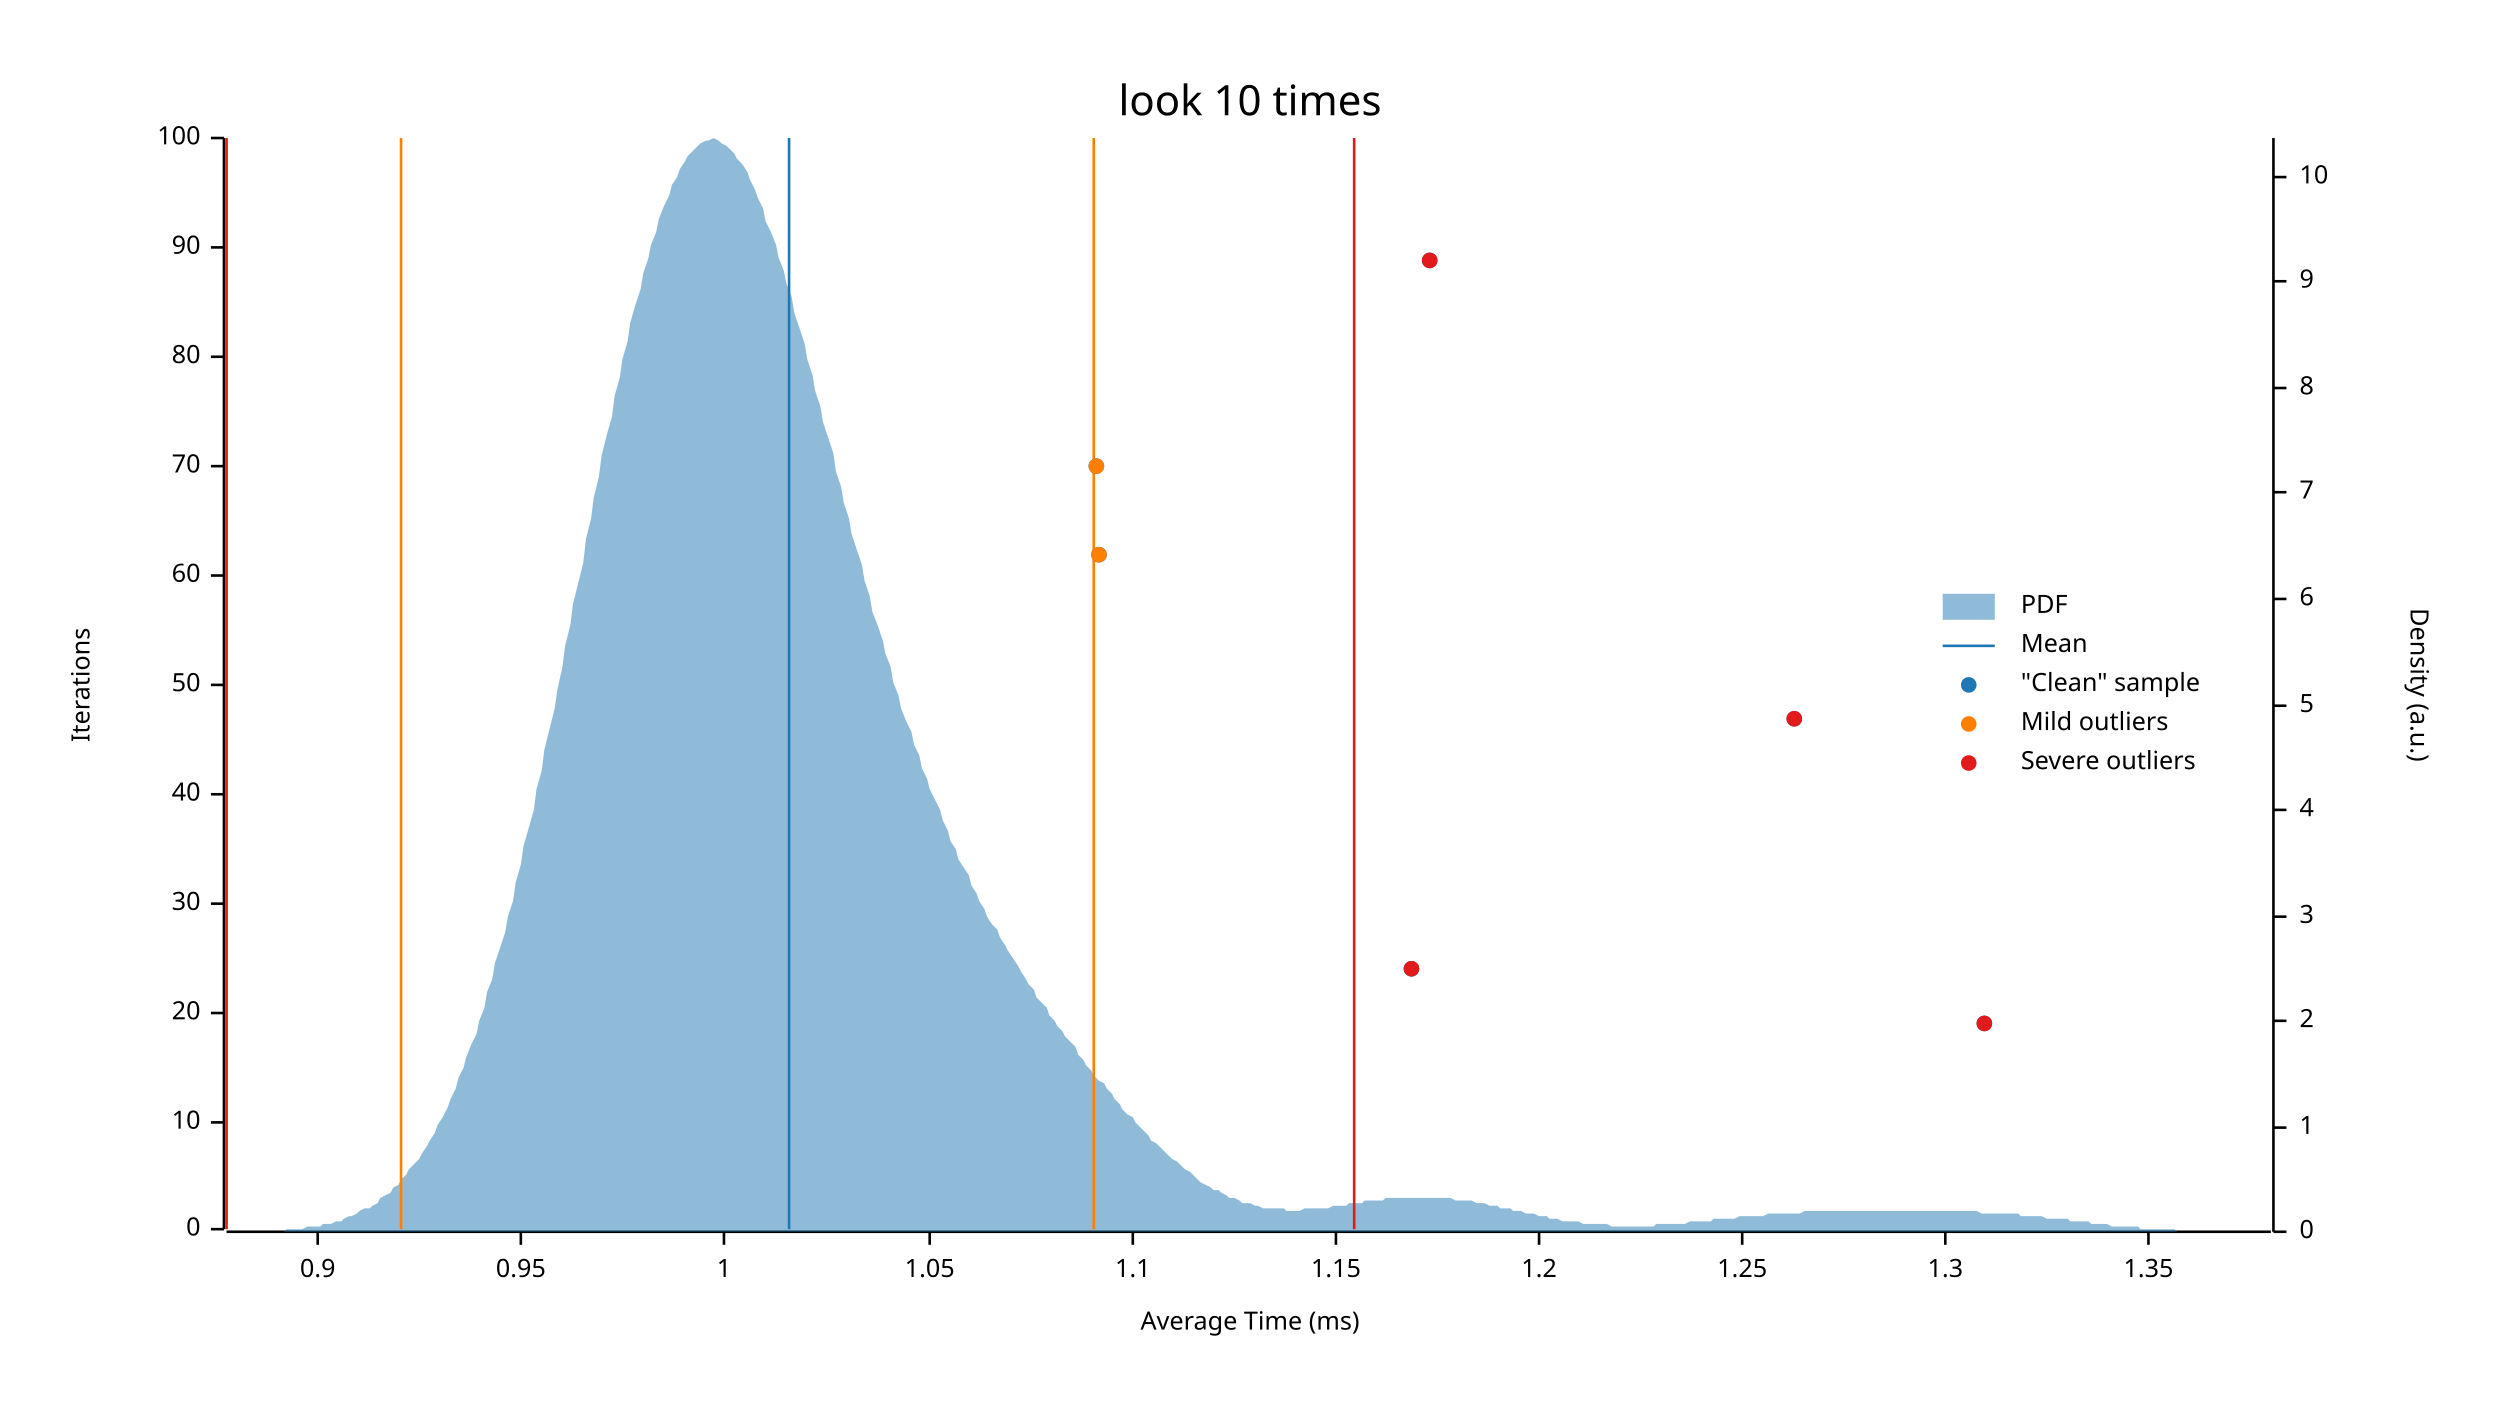
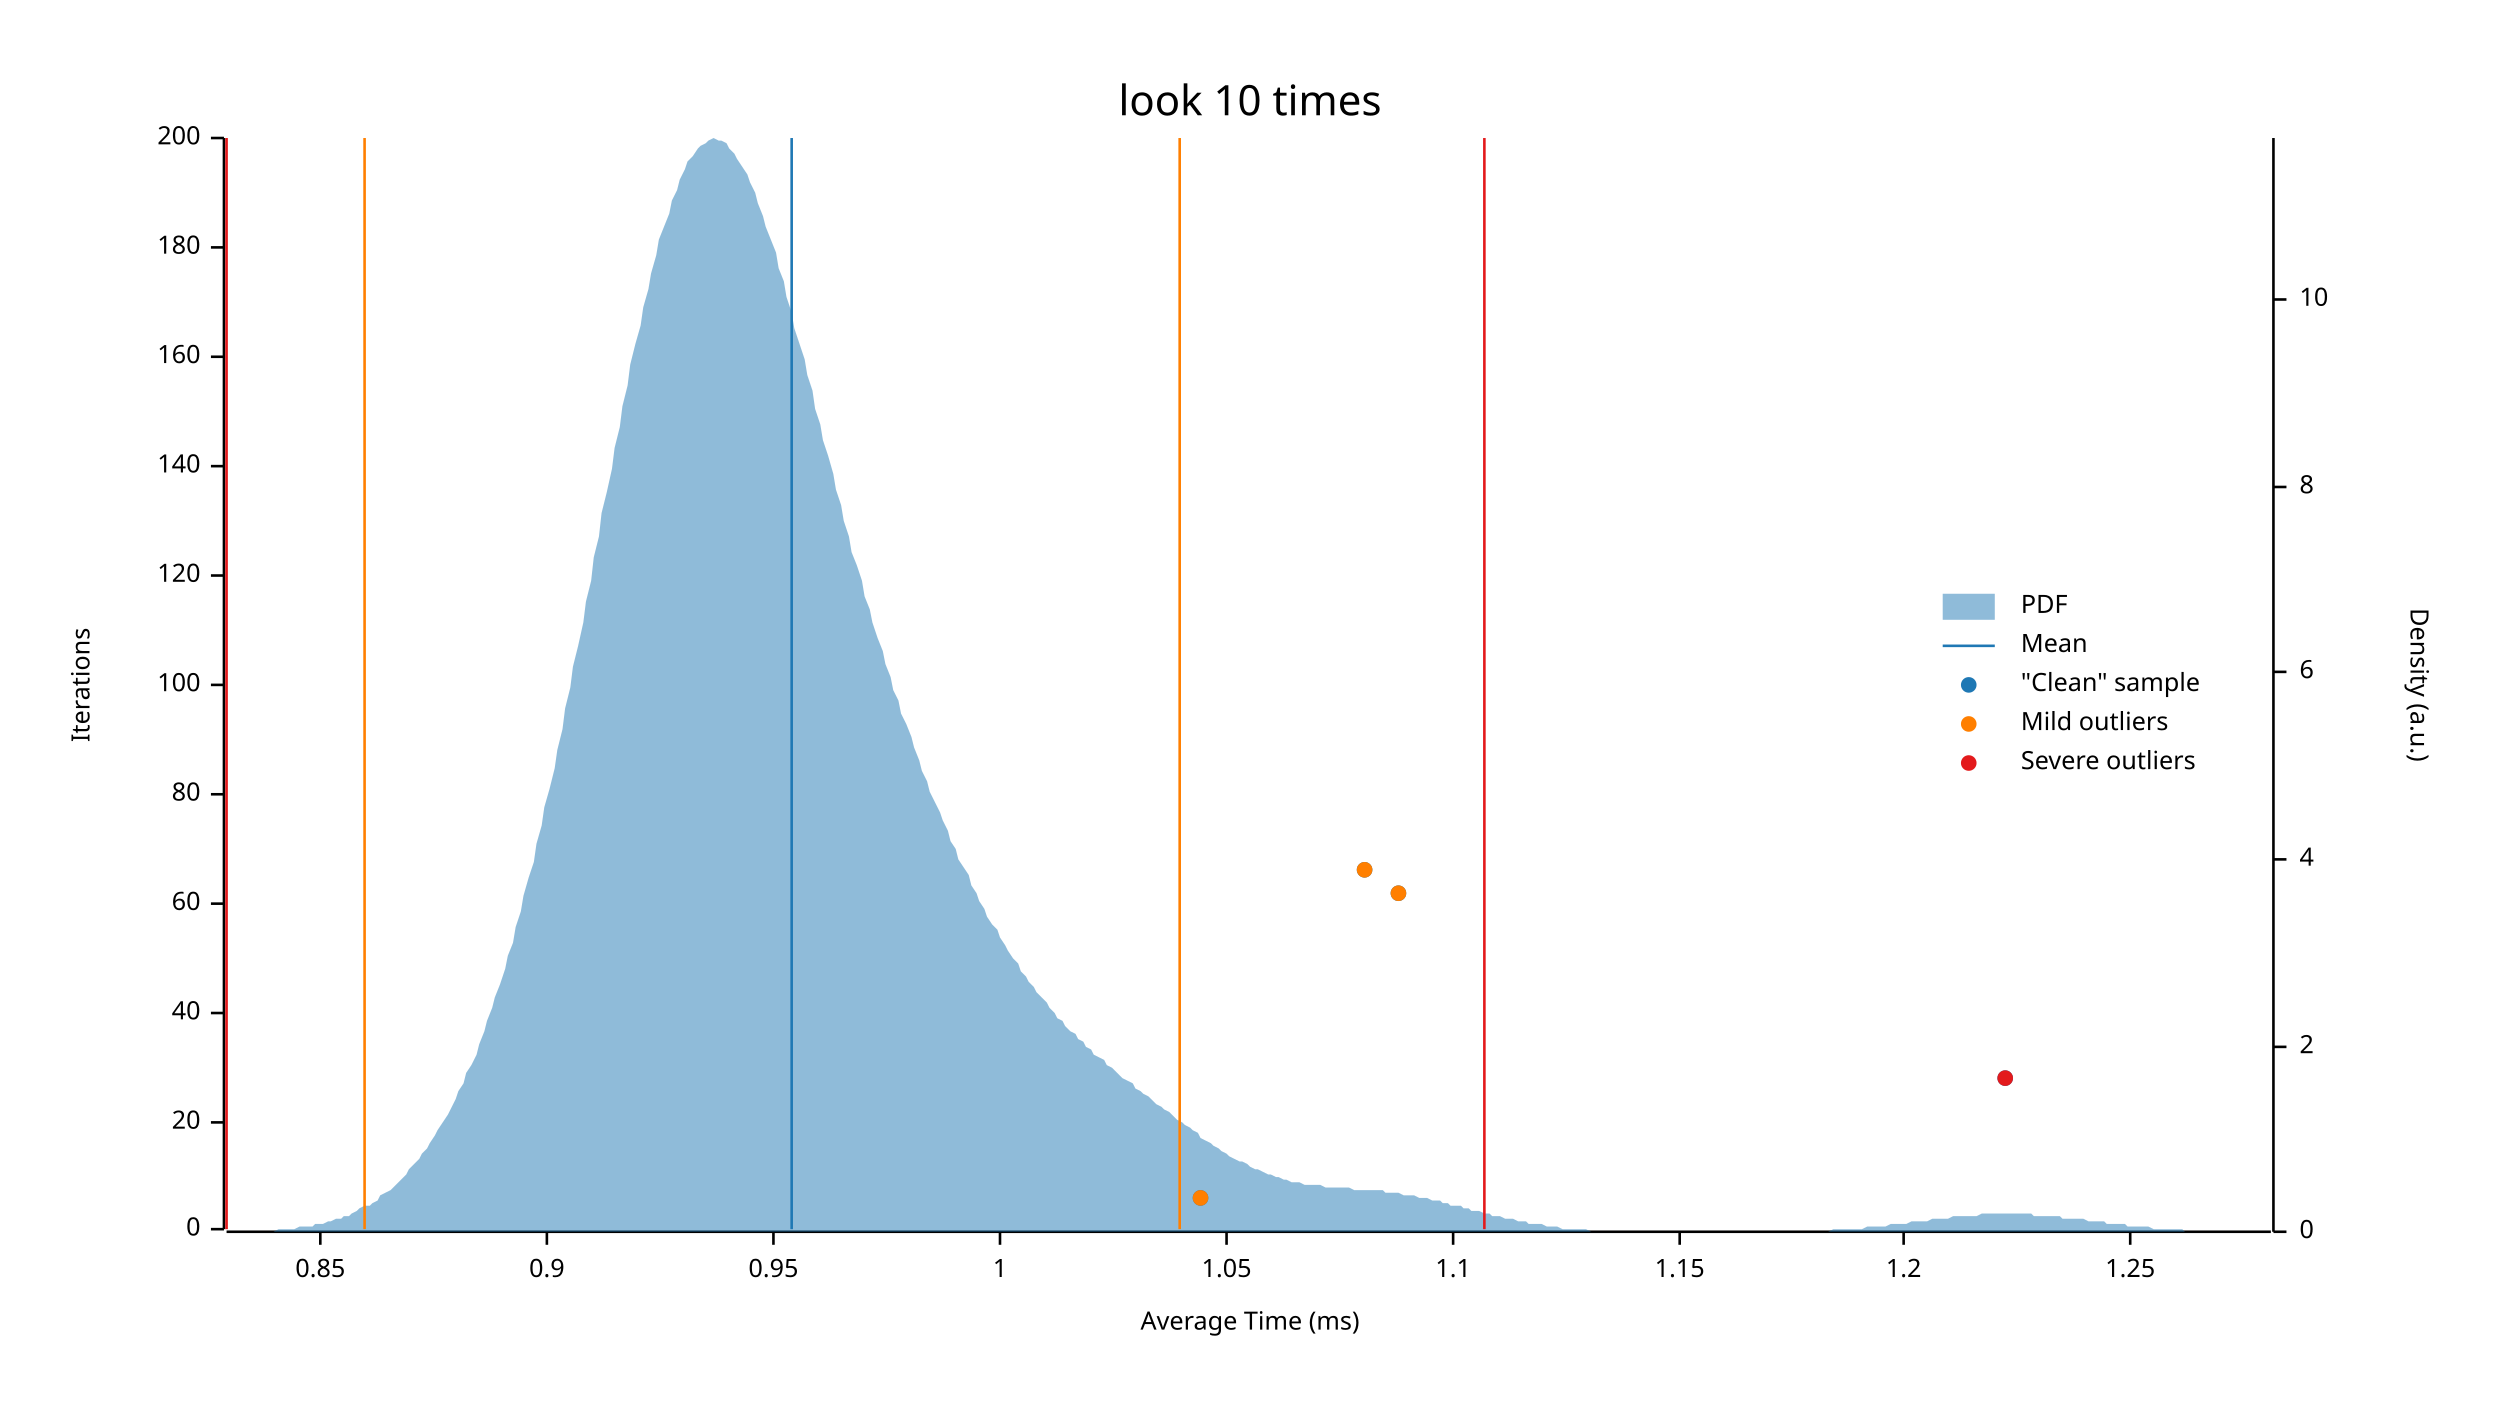
<svg xmlns="http://www.w3.org/2000/svg" width="960" height="540" viewBox="0 0 960 540">
  <text x="480" y="32" dy="0.76em" text-anchor="middle" font-family="sans-serif" font-size="16.129" opacity="1" fill="#000000">
look 10 times
</text>
  <text x="27" y="263" dy="0.76em" text-anchor="middle" font-family="sans-serif" font-size="9.677" opacity="1" fill="#000000" transform="rotate(270, 27, 263)">
Iterations
</text>
  <text x="480" y="513" dy="-0.5ex" text-anchor="middle" font-family="sans-serif" font-size="9.677" opacity="1" fill="#000000">
Average Time (ms)
</text>
  <polyline fill="none" opacity="1" stroke="#000000" stroke-width="1" points="86,53 86,472 " />
  <text x="77" y="472" dy="0.5ex" text-anchor="end" font-family="sans-serif" font-size="9.677" opacity="1" fill="#000000">
0
</text>
  <polyline fill="none" opacity="1" stroke="#000000" stroke-width="1" points="81,472 86,472 " />
  <text x="77" y="431" dy="0.5ex" text-anchor="end" font-family="sans-serif" font-size="9.677" opacity="1" fill="#000000">
- 10
+ 20
</text>
  <polyline fill="none" opacity="1" stroke="#000000" stroke-width="1" points="81,431 86,431 " />
  <text x="77" y="389" dy="0.5ex" text-anchor="end" font-family="sans-serif" font-size="9.677" opacity="1" fill="#000000">
- 20
+ 40
</text>
  <polyline fill="none" opacity="1" stroke="#000000" stroke-width="1" points="81,389 86,389 " />
  <text x="77" y="347" dy="0.5ex" text-anchor="end" font-family="sans-serif" font-size="9.677" opacity="1" fill="#000000">
- 30
+ 60
</text>
  <polyline fill="none" opacity="1" stroke="#000000" stroke-width="1" points="81,347 86,347 " />
  <text x="77" y="305" dy="0.5ex" text-anchor="end" font-family="sans-serif" font-size="9.677" opacity="1" fill="#000000">
- 40
+ 80
</text>
  <polyline fill="none" opacity="1" stroke="#000000" stroke-width="1" points="81,305 86,305 " />
  <text x="77" y="263" dy="0.5ex" text-anchor="end" font-family="sans-serif" font-size="9.677" opacity="1" fill="#000000">
- 50
+ 100
</text>
  <polyline fill="none" opacity="1" stroke="#000000" stroke-width="1" points="81,263 86,263 " />
  <text x="77" y="221" dy="0.5ex" text-anchor="end" font-family="sans-serif" font-size="9.677" opacity="1" fill="#000000">
- 60
+ 120
</text>
  <polyline fill="none" opacity="1" stroke="#000000" stroke-width="1" points="81,221 86,221 " />
  <text x="77" y="179" dy="0.5ex" text-anchor="end" font-family="sans-serif" font-size="9.677" opacity="1" fill="#000000">
- 70
+ 140
</text>
  <polyline fill="none" opacity="1" stroke="#000000" stroke-width="1" points="81,179 86,179 " />
  <text x="77" y="137" dy="0.5ex" text-anchor="end" font-family="sans-serif" font-size="9.677" opacity="1" fill="#000000">
- 80
+ 160
</text>
  <polyline fill="none" opacity="1" stroke="#000000" stroke-width="1" points="81,137 86,137 " />
  <text x="77" y="95" dy="0.5ex" text-anchor="end" font-family="sans-serif" font-size="9.677" opacity="1" fill="#000000">
- 90
+ 180
</text>
  <polyline fill="none" opacity="1" stroke="#000000" stroke-width="1" points="81,95 86,95 " />
  <text x="77" y="53" dy="0.5ex" text-anchor="end" font-family="sans-serif" font-size="9.677" opacity="1" fill="#000000">
- 100
+ 200
</text>
  <polyline fill="none" opacity="1" stroke="#000000" stroke-width="1" points="81,53 86,53 " />
  <polyline fill="none" opacity="1" stroke="#000000" stroke-width="1" points="87,473 872,473 " />
-   <text x="122" y="483" dy="0.76em" text-anchor="middle" font-family="sans-serif" font-size="9.677" opacity="1" fill="#000000">
+   <text x="123" y="483" dy="0.76em" text-anchor="middle" font-family="sans-serif" font-size="9.677" opacity="1" fill="#000000">
+ 0.85
+ </text>
+   <polyline fill="none" opacity="1" stroke="#000000" stroke-width="1" points="123,473 123,478 " />
+   <text x="210" y="483" dy="0.76em" text-anchor="middle" font-family="sans-serif" font-size="9.677" opacity="1" fill="#000000">
0.9
</text>
-   <polyline fill="none" opacity="1" stroke="#000000" stroke-width="1" points="122,473 122,478 " />
-   <text x="200" y="483" dy="0.76em" text-anchor="middle" font-family="sans-serif" font-size="9.677" opacity="1" fill="#000000">
+   <polyline fill="none" opacity="1" stroke="#000000" stroke-width="1" points="210,473 210,478 " />
+   <text x="297" y="483" dy="0.76em" text-anchor="middle" font-family="sans-serif" font-size="9.677" opacity="1" fill="#000000">
0.95
</text>
-   <polyline fill="none" opacity="1" stroke="#000000" stroke-width="1" points="200,473 200,478 " />
-   <text x="278" y="483" dy="0.76em" text-anchor="middle" font-family="sans-serif" font-size="9.677" opacity="1" fill="#000000">
+   <polyline fill="none" opacity="1" stroke="#000000" stroke-width="1" points="297,473 297,478 " />
+   <text x="384" y="483" dy="0.76em" text-anchor="middle" font-family="sans-serif" font-size="9.677" opacity="1" fill="#000000">
1
</text>
-   <polyline fill="none" opacity="1" stroke="#000000" stroke-width="1" points="278,473 278,478 " />
-   <text x="357" y="483" dy="0.76em" text-anchor="middle" font-family="sans-serif" font-size="9.677" opacity="1" fill="#000000">
+   <polyline fill="none" opacity="1" stroke="#000000" stroke-width="1" points="384,473 384,478 " />
+   <text x="471" y="483" dy="0.76em" text-anchor="middle" font-family="sans-serif" font-size="9.677" opacity="1" fill="#000000">
1.05
</text>
-   <polyline fill="none" opacity="1" stroke="#000000" stroke-width="1" points="357,473 357,478 " />
-   <text x="435" y="483" dy="0.76em" text-anchor="middle" font-family="sans-serif" font-size="9.677" opacity="1" fill="#000000">
+   <polyline fill="none" opacity="1" stroke="#000000" stroke-width="1" points="471,473 471,478 " />
+   <text x="558" y="483" dy="0.76em" text-anchor="middle" font-family="sans-serif" font-size="9.677" opacity="1" fill="#000000">
1.1
</text>
-   <polyline fill="none" opacity="1" stroke="#000000" stroke-width="1" points="435,473 435,478 " />
-   <text x="513" y="483" dy="0.76em" text-anchor="middle" font-family="sans-serif" font-size="9.677" opacity="1" fill="#000000">
+   <polyline fill="none" opacity="1" stroke="#000000" stroke-width="1" points="558,473 558,478 " />
+   <text x="645" y="483" dy="0.76em" text-anchor="middle" font-family="sans-serif" font-size="9.677" opacity="1" fill="#000000">
1.15
</text>
-   <polyline fill="none" opacity="1" stroke="#000000" stroke-width="1" points="513,473 513,478 " />
-   <text x="591" y="483" dy="0.76em" text-anchor="middle" font-family="sans-serif" font-size="9.677" opacity="1" fill="#000000">
+   <polyline fill="none" opacity="1" stroke="#000000" stroke-width="1" points="645,473 645,478 " />
+   <text x="731" y="483" dy="0.76em" text-anchor="middle" font-family="sans-serif" font-size="9.677" opacity="1" fill="#000000">
1.2
</text>
-   <polyline fill="none" opacity="1" stroke="#000000" stroke-width="1" points="591,473 591,478 " />
-   <text x="669" y="483" dy="0.76em" text-anchor="middle" font-family="sans-serif" font-size="9.677" opacity="1" fill="#000000">
+   <polyline fill="none" opacity="1" stroke="#000000" stroke-width="1" points="731,473 731,478 " />
+   <text x="818" y="483" dy="0.76em" text-anchor="middle" font-family="sans-serif" font-size="9.677" opacity="1" fill="#000000">
1.25
</text>
-   <polyline fill="none" opacity="1" stroke="#000000" stroke-width="1" points="669,473 669,478 " />
-   <text x="747" y="483" dy="0.76em" text-anchor="middle" font-family="sans-serif" font-size="9.677" opacity="1" fill="#000000">
- 1.3
- </text>
-   <polyline fill="none" opacity="1" stroke="#000000" stroke-width="1" points="747,473 747,478 " />
-   <text x="825" y="483" dy="0.76em" text-anchor="middle" font-family="sans-serif" font-size="9.677" opacity="1" fill="#000000">
- 1.35
- </text>
-   <polyline fill="none" opacity="1" stroke="#000000" stroke-width="1" points="825,473 825,478 " />
+   <polyline fill="none" opacity="1" stroke="#000000" stroke-width="1" points="818,473 818,478 " />
  <text x="933" y="263" dy="0.76em" text-anchor="middle" font-family="sans-serif" font-size="9.677" opacity="1" fill="#000000" transform="rotate(90, 933, 263)">
Density (a.u.)
</text>
  <polyline fill="none" opacity="1" stroke="#000000" stroke-width="1" points="873,53 873,473 " />
  <text x="883" y="473" dy="0.5ex" text-anchor="start" font-family="sans-serif" font-size="9.677" opacity="1" fill="#000000">
0
</text>
  <polyline fill="none" opacity="1" stroke="#000000" stroke-width="1" points="873,473 878,473 " />
-   <text x="883" y="433" dy="0.5ex" text-anchor="start" font-family="sans-serif" font-size="9.677" opacity="1" fill="#000000">
- 1
- </text>
-   <polyline fill="none" opacity="1" stroke="#000000" stroke-width="1" points="873,433 878,433 " />
-   <text x="883" y="392" dy="0.5ex" text-anchor="start" font-family="sans-serif" font-size="9.677" opacity="1" fill="#000000">
+   <text x="883" y="402" dy="0.5ex" text-anchor="start" font-family="sans-serif" font-size="9.677" opacity="1" fill="#000000">
2
</text>
-   <polyline fill="none" opacity="1" stroke="#000000" stroke-width="1" points="873,392 878,392 " />
-   <text x="883" y="352" dy="0.5ex" text-anchor="start" font-family="sans-serif" font-size="9.677" opacity="1" fill="#000000">
- 3
- </text>
-   <polyline fill="none" opacity="1" stroke="#000000" stroke-width="1" points="873,352 878,352 " />
-   <text x="883" y="311" dy="0.5ex" text-anchor="start" font-family="sans-serif" font-size="9.677" opacity="1" fill="#000000">
+   <polyline fill="none" opacity="1" stroke="#000000" stroke-width="1" points="873,402 878,402 " />
+   <text x="883" y="330" dy="0.5ex" text-anchor="start" font-family="sans-serif" font-size="9.677" opacity="1" fill="#000000">
4
</text>
-   <polyline fill="none" opacity="1" stroke="#000000" stroke-width="1" points="873,311 878,311 " />
-   <text x="883" y="271" dy="0.5ex" text-anchor="start" font-family="sans-serif" font-size="9.677" opacity="1" fill="#000000">
- 5
- </text>
-   <polyline fill="none" opacity="1" stroke="#000000" stroke-width="1" points="873,271 878,271 " />
-   <text x="883" y="230" dy="0.5ex" text-anchor="start" font-family="sans-serif" font-size="9.677" opacity="1" fill="#000000">
+   <polyline fill="none" opacity="1" stroke="#000000" stroke-width="1" points="873,330 878,330 " />
+   <text x="883" y="258" dy="0.5ex" text-anchor="start" font-family="sans-serif" font-size="9.677" opacity="1" fill="#000000">
6
</text>
-   <polyline fill="none" opacity="1" stroke="#000000" stroke-width="1" points="873,230 878,230 " />
-   <text x="883" y="189" dy="0.5ex" text-anchor="start" font-family="sans-serif" font-size="9.677" opacity="1" fill="#000000">
- 7
- </text>
-   <polyline fill="none" opacity="1" stroke="#000000" stroke-width="1" points="873,189 878,189 " />
-   <text x="883" y="149" dy="0.5ex" text-anchor="start" font-family="sans-serif" font-size="9.677" opacity="1" fill="#000000">
+   <polyline fill="none" opacity="1" stroke="#000000" stroke-width="1" points="873,258 878,258 " />
+   <text x="883" y="187" dy="0.5ex" text-anchor="start" font-family="sans-serif" font-size="9.677" opacity="1" fill="#000000">
8
</text>
-   <polyline fill="none" opacity="1" stroke="#000000" stroke-width="1" points="873,149 878,149 " />
-   <text x="883" y="108" dy="0.5ex" text-anchor="start" font-family="sans-serif" font-size="9.677" opacity="1" fill="#000000">
- 9
- </text>
-   <polyline fill="none" opacity="1" stroke="#000000" stroke-width="1" points="873,108 878,108 " />
-   <text x="883" y="68" dy="0.5ex" text-anchor="start" font-family="sans-serif" font-size="9.677" opacity="1" fill="#000000">
+   <polyline fill="none" opacity="1" stroke="#000000" stroke-width="1" points="873,187 878,187 " />
+   <text x="883" y="115" dy="0.5ex" text-anchor="start" font-family="sans-serif" font-size="9.677" opacity="1" fill="#000000">
10
</text>
-   <polyline fill="none" opacity="1" stroke="#000000" stroke-width="1" points="873,68 878,68 " />
-   <polygon opacity="0.5" fill="#1F78B4" points="87,473 88,473 90,473 91,473 93,473 94,473 96,473 98,473 99,473 101,473 102,473 104,473 105,473 107,473 109,473 110,472 112,472 113,472 115,472 116,472 118,471 120,471 121,471 123,471 124,470 126,470 127,470 129,469 131,469 132,468 134,467 135,467 137,466 138,465 140,464 142,464 143,463 145,462 146,460 148,459 150,458 151,456 153,455 154,453 156,451 157,449 159,447 161,445 162,443 164,440 165,438 167,435 168,432 170,429 172,425 173,422 175,418 176,414 178,410 179,406 181,401 183,397 184,392 186,387 187,381 189,376 190,370 192,364 194,358 195,352 197,346 198,339 200,332 201,325 203,318 205,311 206,303 208,296 209,288 211,280 213,272 214,265 216,256 217,248 219,240 220,232 222,224 224,216 225,207 227,199 228,191 230,183 231,175 233,167 235,160 236,152 238,145 239,138 241,131 242,124 244,117 246,111 247,105 249,99 250,94 252,89 253,84 255,79 257,75 258,71 260,68 261,65 263,62 264,60 266,58 268,56 269,55 271,54 272,54 274,53 276,54 277,55 279,56 280,57 282,59 283,61 285,63 287,66 288,69 290,73 291,76 293,80 294,85 296,89 298,94 299,99 301,104 302,109 304,114 305,120 307,126 309,132 310,138 312,144 313,150 315,156 316,162 318,168 320,174 321,181 323,187 324,193 326,199 327,205 329,211 331,217 332,223 334,229 335,235 337,240 339,246 340,251 342,256 343,262 345,267 346,272 348,277 350,281 351,286 353,290 354,295 356,299 357,303 359,307 361,311 362,315 364,319 365,323 367,326 368,330 370,333 372,336 373,340 375,343 376,346 378,349 379,352 381,355 383,357 384,360 386,363 387,365 389,368 391,371 392,373 394,376 395,378 397,380 398,383 400,385 402,387 403,390 405,392 406,394 408,396 409,398 411,400 413,402 414,405 416,407 417,409 419,411 420,413 422,415 424,416 425,418 427,420 428,422 430,424 431,426 433,428 435,429 436,431 438,433 439,434 441,436 442,438 444,439 446,441 447,442 449,444 450,445 452,446 454,448 455,449 457,450 458,451 460,453 461,454 463,455 465,456 466,457 468,457 469,458 471,459 472,460 474,460 476,461 477,462 479,462 480,462 482,463 483,463 485,464 487,464 488,464 490,464 491,464 493,464 494,465 496,465 498,465 499,465 501,464 502,464 504,464 505,464 507,464 509,464 510,464 512,463 513,463 515,463 517,463 518,462 520,462 521,462 523,462 524,461 526,461 528,461 529,461 531,461 532,460 534,460 535,460 537,460 539,460 540,460 542,460 543,460 545,460 546,460 548,460 550,460 551,460 553,460 554,460 556,460 557,460 559,461 561,461 562,461 564,461 565,461 567,462 568,462 570,462 572,463 573,463 575,463 576,464 578,464 580,464 581,465 583,465 584,465 586,466 587,466 589,466 591,467 592,467 594,467 595,468 597,468 598,468 600,469 602,469 603,469 605,469 606,469 608,470 609,470 611,470 613,470 614,470 616,470 617,470 619,471 620,471 622,471 624,471 625,471 627,471 628,471 630,471 632,471 633,471 635,471 636,470 638,470 639,470 641,470 643,470 644,470 646,470 647,470 649,469 650,469 652,469 654,469 655,469 657,469 658,468 660,468 661,468 663,468 665,468 666,468 668,467 669,467 671,467 672,467 674,467 676,467 677,467 679,466 680,466 682,466 683,466 685,466 687,466 688,466 690,466 691,466 693,465 695,465 696,465 698,465 699,465 701,465 702,465 704,465 706,465 707,465 709,465 710,465 712,465 713,465 715,465 717,465 718,465 720,465 721,465 723,465 724,465 726,465 728,465 729,465 731,465 732,465 734,465 735,465 737,465 739,465 740,465 742,465 743,465 745,465 746,465 748,465 750,465 751,465 753,465 754,465 756,465 758,465 759,465 761,466 762,466 764,466 765,466 767,466 769,466 770,466 772,466 773,466 775,466 776,467 778,467 780,467 781,467 783,467 784,467 786,468 787,468 789,468 791,468 792,468 794,468 795,469 797,469 798,469 800,469 802,469 803,470 805,470 806,470 808,470 809,470 811,471 813,471 814,471 816,471 817,471 819,471 821,471 822,472 824,472 825,472 827,472 828,472 830,472 832,472 833,472 835,472 836,473 838,473 839,473 841,473 843,473 844,473 846,473 847,473 849,473 850,473 852,473 854,473 855,473 857,473 858,473 860,473 861,473 863,473 865,473 866,473 868,473 869,473 871,473 873,473 873,473 87,473 " />
-   <polyline fill="none" opacity="1" stroke="#1F78B4" stroke-width="1" points="303,472 303,53 " />
-   <polyline fill="none" opacity="1" stroke="#FF7F00" stroke-width="1" points="154,472 154,53 " />
-   <polyline fill="none" opacity="1" stroke="#FF7F00" stroke-width="1" points="420,472 420,53 " />
+   <polyline fill="none" opacity="1" stroke="#000000" stroke-width="1" points="873,115 878,115 " />
+   <polygon opacity="0.5" fill="#1F78B4" points="87,473 88,473 90,473 91,473 93,473 94,473 96,473 98,473 99,473 101,473 102,473 104,473 105,473 107,472 109,472 110,472 112,472 113,472 115,471 116,471 118,471 120,471 121,470 123,470 124,470 126,469 127,469 129,468 131,468 132,467 134,467 135,466 137,465 138,464 140,463 142,463 143,462 145,461 146,459 148,458 150,457 151,456 153,454 154,453 156,451 157,449 159,447 161,445 162,443 164,441 165,439 167,436 168,434 170,431 172,428 173,426 175,422 176,419 178,416 179,412 181,409 183,405 184,401 186,396 187,392 189,387 190,383 192,378 194,372 195,367 197,362 198,356 200,350 201,344 203,337 205,331 206,324 208,317 209,310 211,303 213,295 214,288 216,280 217,272 219,264 220,256 222,248 224,239 225,231 227,223 228,214 230,206 231,197 233,189 235,180 236,172 238,164 239,156 241,148 242,140 244,132 246,125 247,118 249,111 250,105 252,98 253,92 255,87 257,82 258,77 260,73 261,69 263,65 264,62 266,60 268,57 269,56 271,55 272,54 274,53 276,54 277,54 279,55 280,57 282,59 283,61 285,64 287,67 288,70 290,74 291,78 293,83 294,87 296,92 298,97 299,103 301,108 302,114 304,120 305,126 307,132 309,138 310,144 312,150 313,157 315,163 316,169 318,175 320,182 321,188 323,194 324,200 326,206 327,212 329,217 331,223 332,229 334,234 335,239 337,245 339,250 340,255 342,260 343,265 345,269 346,274 348,278 350,283 351,287 353,292 354,296 356,300 357,304 359,308 361,312 362,315 364,319 365,323 367,326 368,330 370,333 372,336 373,340 375,343 376,346 378,349 379,352 381,355 383,357 384,360 386,363 387,365 389,368 391,370 392,373 394,375 395,377 397,379 398,381 400,383 402,385 403,387 405,389 406,391 408,392 409,394 411,396 413,397 414,399 416,400 417,402 419,403 420,405 422,406 424,407 425,409 427,410 428,411 430,413 431,414 433,415 435,416 436,418 438,419 439,420 441,421 442,422 444,424 446,425 447,426 449,427 450,428 452,430 454,431 455,432 457,433 458,434 460,435 461,437 463,438 465,439 466,440 468,441 469,442 471,443 472,444 474,445 476,446 477,446 479,447 480,448 482,449 483,449 485,450 487,451 488,451 490,452 491,452 493,453 494,453 496,454 498,454 499,454 501,455 502,455 504,455 505,455 507,455 509,456 510,456 512,456 513,456 515,456 517,456 518,456 520,457 521,457 523,457 524,457 526,457 528,457 529,457 531,457 532,458 534,458 535,458 537,458 539,459 540,459 542,459 543,459 545,460 546,460 548,460 550,461 551,461 553,461 554,462 556,462 557,463 559,463 561,463 562,464 564,464 565,465 567,465 568,465 570,466 572,466 573,467 575,467 576,467 578,468 580,468 581,468 583,469 584,469 586,469 587,470 589,470 591,470 592,470 594,471 595,471 597,471 598,471 600,472 602,472 603,472 605,472 606,472 608,472 609,472 611,473 613,473 614,473 616,473 617,473 619,473 620,473 622,473 624,473 625,473 627,473 628,473 630,473 632,473 633,473 635,473 636,473 638,473 639,473 641,473 643,473 644,473 646,473 647,473 649,473 650,473 652,473 654,473 655,473 657,473 658,473 660,473 661,473 663,473 665,473 666,473 668,473 669,473 671,473 672,473 674,473 676,473 677,473 679,473 680,473 682,473 683,473 685,473 687,473 688,473 690,473 691,473 693,473 695,473 696,473 698,473 699,473 701,473 702,473 704,472 706,472 707,472 709,472 710,472 712,472 713,472 715,472 717,471 718,471 720,471 721,471 723,471 724,471 726,470 728,470 729,470 731,470 732,470 734,469 735,469 737,469 739,469 740,469 742,468 743,468 745,468 746,468 748,468 750,467 751,467 753,467 754,467 756,467 758,467 759,467 761,466 762,466 764,466 765,466 767,466 769,466 770,466 772,466 773,466 775,466 776,466 778,466 780,466 781,467 783,467 784,467 786,467 787,467 789,467 791,467 792,468 794,468 795,468 797,468 798,468 800,468 802,469 803,469 805,469 806,469 808,469 809,470 811,470 813,470 814,470 816,470 817,471 819,471 821,471 822,471 824,471 825,471 827,472 828,472 830,472 832,472 833,472 835,472 836,472 838,472 839,473 841,473 843,473 844,473 846,473 847,473 849,473 850,473 852,473 854,473 855,473 857,473 858,473 860,473 861,473 863,473 865,473 866,473 868,473 869,473 871,473 873,473 873,473 87,473 " />
+   <polyline fill="none" opacity="1" stroke="#1F78B4" stroke-width="1" points="304,472 304,53 " />
+   <polyline fill="none" opacity="1" stroke="#FF7F00" stroke-width="1" points="140,472 140,53 " />
+   <polyline fill="none" opacity="1" stroke="#FF7F00" stroke-width="1" points="453,472 453,53 " />
  <polyline fill="none" opacity="1" stroke="#E31A1C" stroke-width="1" points="87,472 87,53 " />
-   <polyline fill="none" opacity="1" stroke="#E31A1C" stroke-width="1" points="520,472 520,53 " />
-   <circle cx="762" cy="393" r="3" opacity="1" fill="#1F78B4" stroke="none" stroke-width="1" />
-   <circle cx="542" cy="372" r="3" opacity="1" fill="#1F78B4" stroke="none" stroke-width="1" />
-   <circle cx="689" cy="276" r="3" opacity="1" fill="#1F78B4" stroke="none" stroke-width="1" />
-   <circle cx="422" cy="213" r="3" opacity="1" fill="#1F78B4" stroke="none" stroke-width="1" />
-   <circle cx="421" cy="179" r="3" opacity="1" fill="#1F78B4" stroke="none" stroke-width="1" />
-   <circle cx="549" cy="100" r="3" opacity="1" fill="#1F78B4" stroke="none" stroke-width="1" />
-   <circle cx="422" cy="213" r="3" opacity="1" fill="#FF7F00" stroke="none" stroke-width="1" />
-   <circle cx="421" cy="179" r="3" opacity="1" fill="#FF7F00" stroke="none" stroke-width="1" />
-   <circle cx="762" cy="393" r="3" opacity="1" fill="#E31A1C" stroke="none" stroke-width="1" />
-   <circle cx="542" cy="372" r="3" opacity="1" fill="#E31A1C" stroke="none" stroke-width="1" />
-   <circle cx="689" cy="276" r="3" opacity="1" fill="#E31A1C" stroke="none" stroke-width="1" />
-   <circle cx="549" cy="100" r="3" opacity="1" fill="#E31A1C" stroke="none" stroke-width="1" />
+   <polyline fill="none" opacity="1" stroke="#E31A1C" stroke-width="1" points="570,472 570,53 " />
+   <circle cx="461" cy="460" r="3" opacity="1" fill="#1F78B4" stroke="none" stroke-width="1" />
+   <circle cx="770" cy="414" r="3" opacity="1" fill="#1F78B4" stroke="none" stroke-width="1" />
+   <circle cx="537" cy="343" r="3" opacity="1" fill="#1F78B4" stroke="none" stroke-width="1" />
+   <circle cx="524" cy="334" r="3" opacity="1" fill="#1F78B4" stroke="none" stroke-width="1" />
+   <circle cx="461" cy="460" r="3" opacity="1" fill="#FF7F00" stroke="none" stroke-width="1" />
+   <circle cx="537" cy="343" r="3" opacity="1" fill="#FF7F00" stroke="none" stroke-width="1" />
+   <circle cx="524" cy="334" r="3" opacity="1" fill="#FF7F00" stroke="none" stroke-width="1" />
+   <circle cx="770" cy="414" r="3" opacity="1" fill="#E31A1C" stroke="none" stroke-width="1" />
  <text x="776" y="228" dy="0.76em" text-anchor="start" font-family="sans-serif" font-size="9.677" opacity="1" fill="#000000">
PDF
</text>
  <text x="776" y="243" dy="0.76em" text-anchor="start" font-family="sans-serif" font-size="9.677" opacity="1" fill="#000000">
Mean
</text>
  <text x="776" y="258" dy="0.76em" text-anchor="start" font-family="sans-serif" font-size="9.677" opacity="1" fill="#000000">
"Clean" sample
</text>
  <text x="776" y="273" dy="0.76em" text-anchor="start" font-family="sans-serif" font-size="9.677" opacity="1" fill="#000000">
Mild outliers
</text>
  <text x="776" y="288" dy="0.76em" text-anchor="start" font-family="sans-serif" font-size="9.677" opacity="1" fill="#000000">
Severe outliers
</text>
  <rect x="746" y="228" width="20" height="10" opacity="0.5" fill="#1F78B4" stroke="none" />
  <polyline fill="none" opacity="1" stroke="#1F78B4" stroke-width="1" points="746,248 766,248 " />
  <circle cx="756" cy="263" r="3" opacity="1" fill="#1F78B4" stroke="none" stroke-width="1" />
  <circle cx="756" cy="278" r="3" opacity="1" fill="#FF7F00" stroke="none" stroke-width="1" />
  <circle cx="756" cy="293" r="3" opacity="1" fill="#E31A1C" stroke="none" stroke-width="1" />
</svg>
